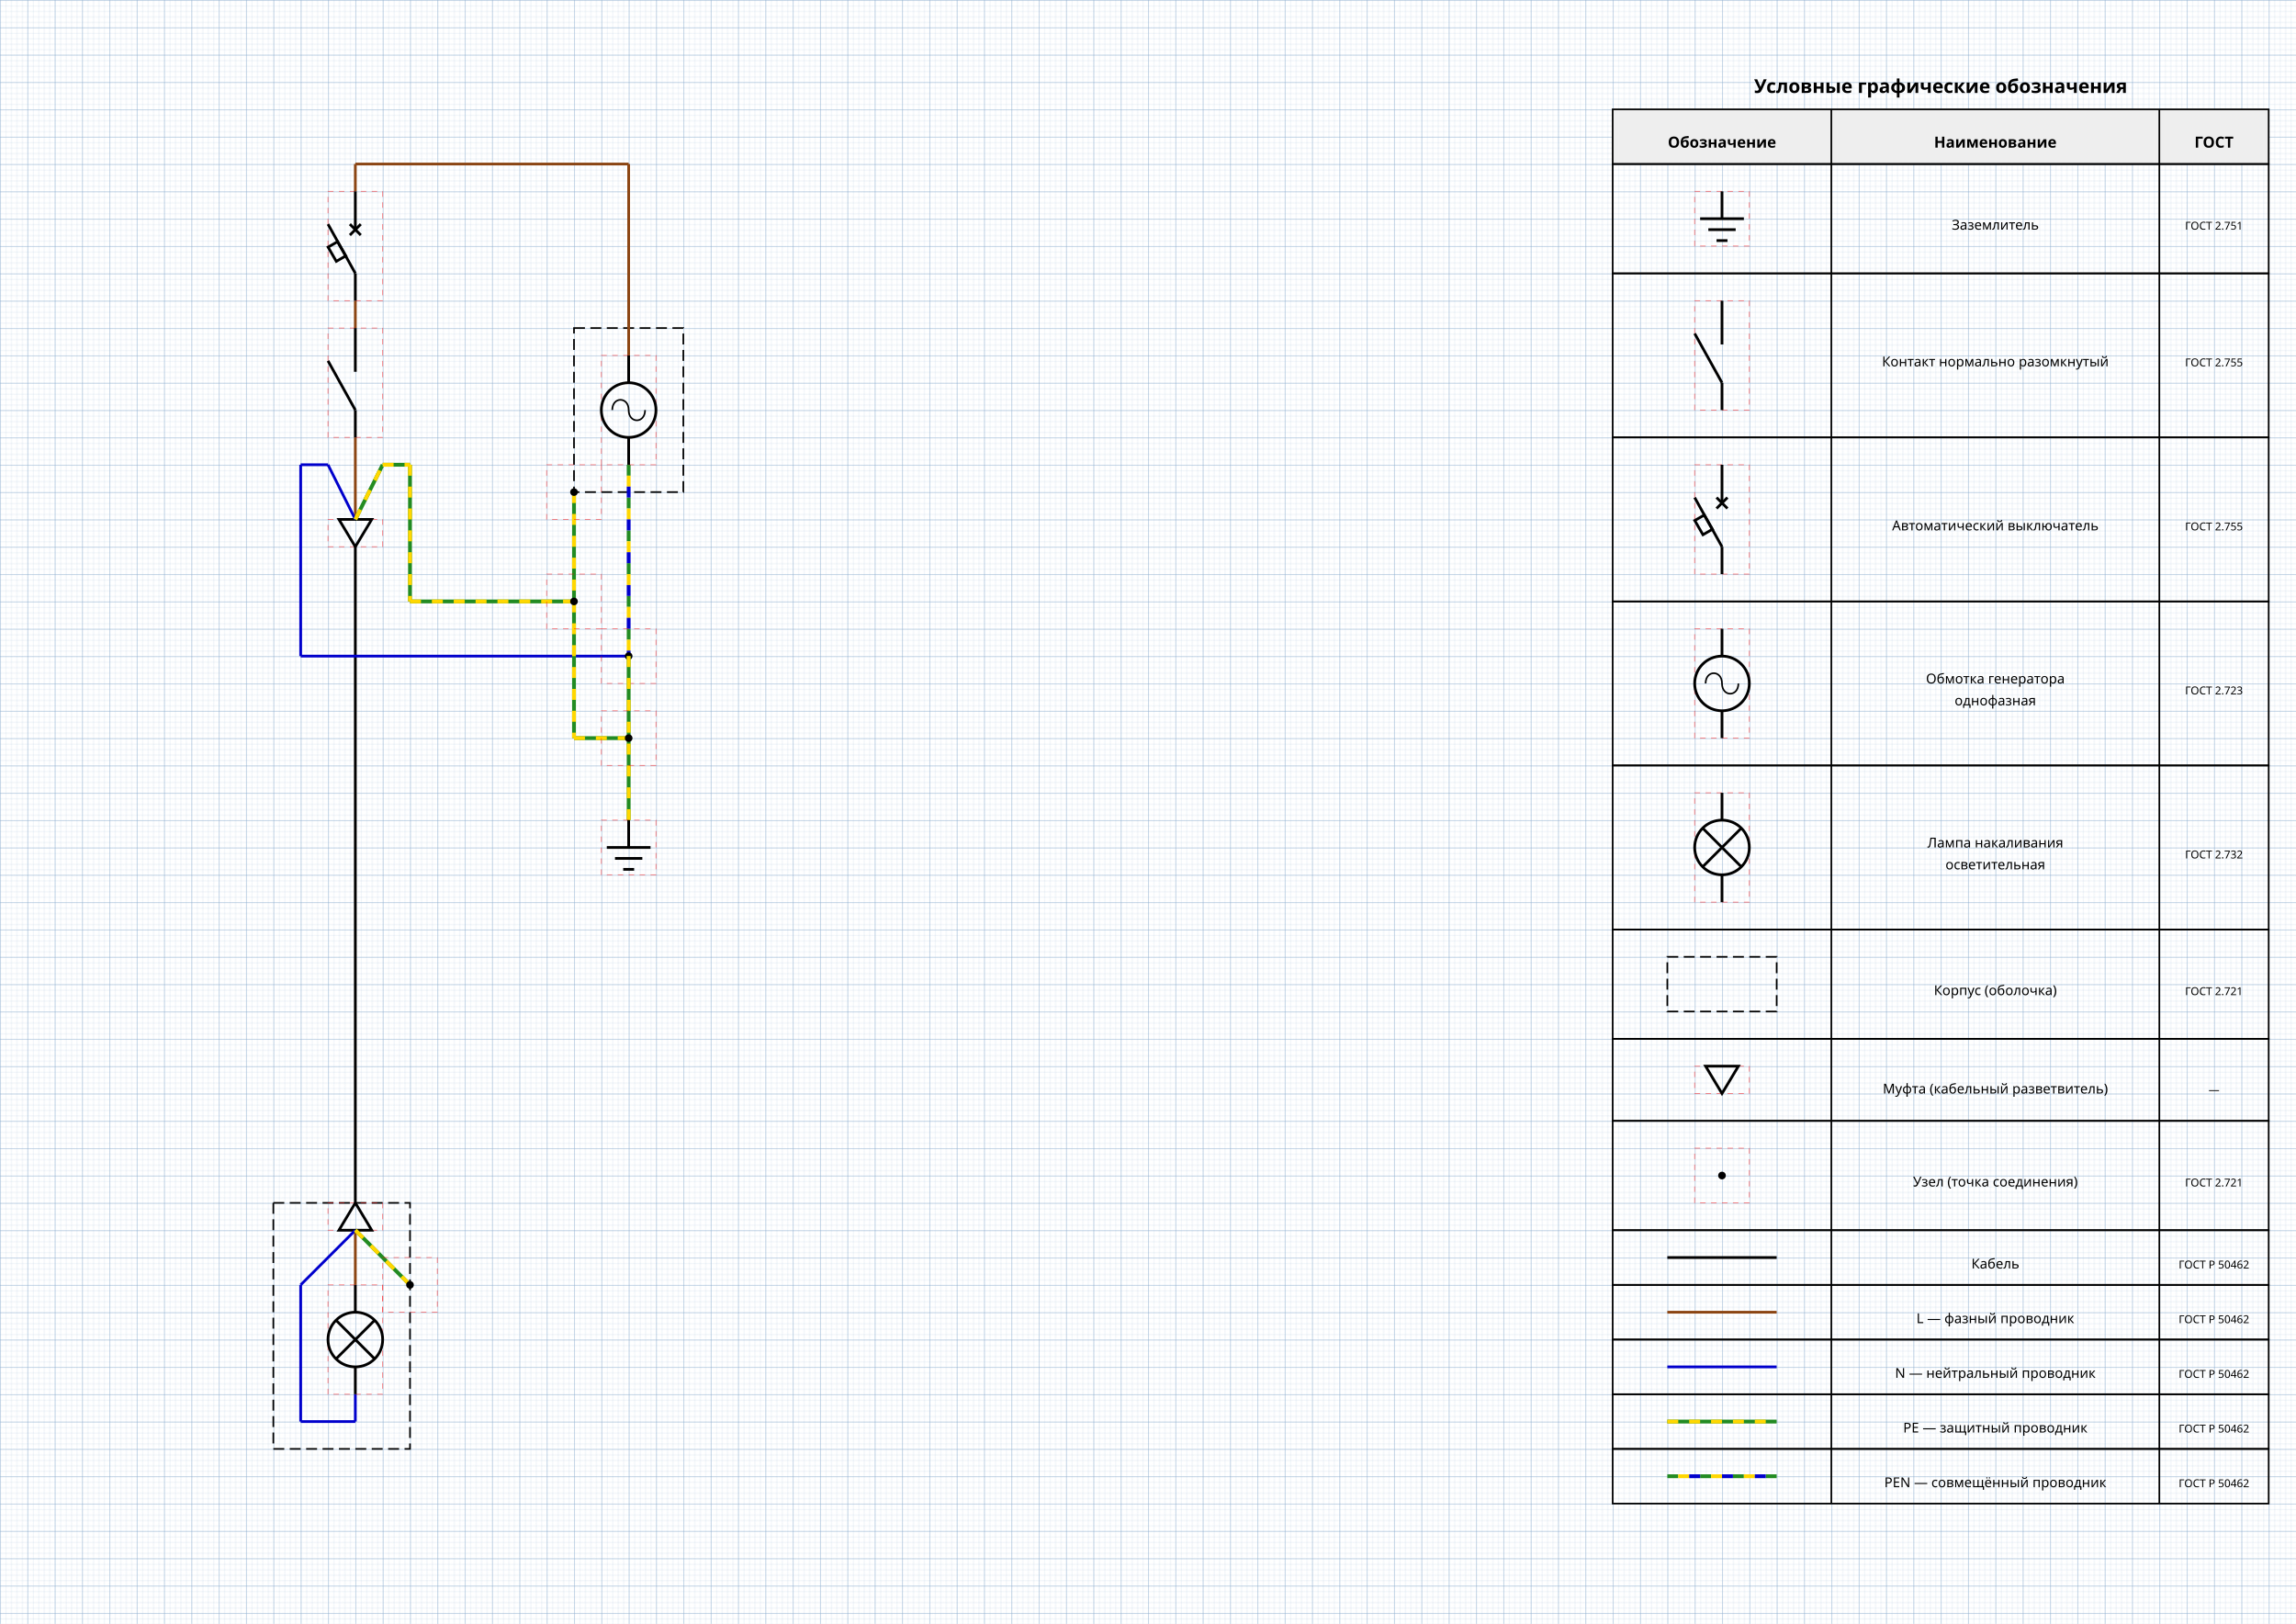
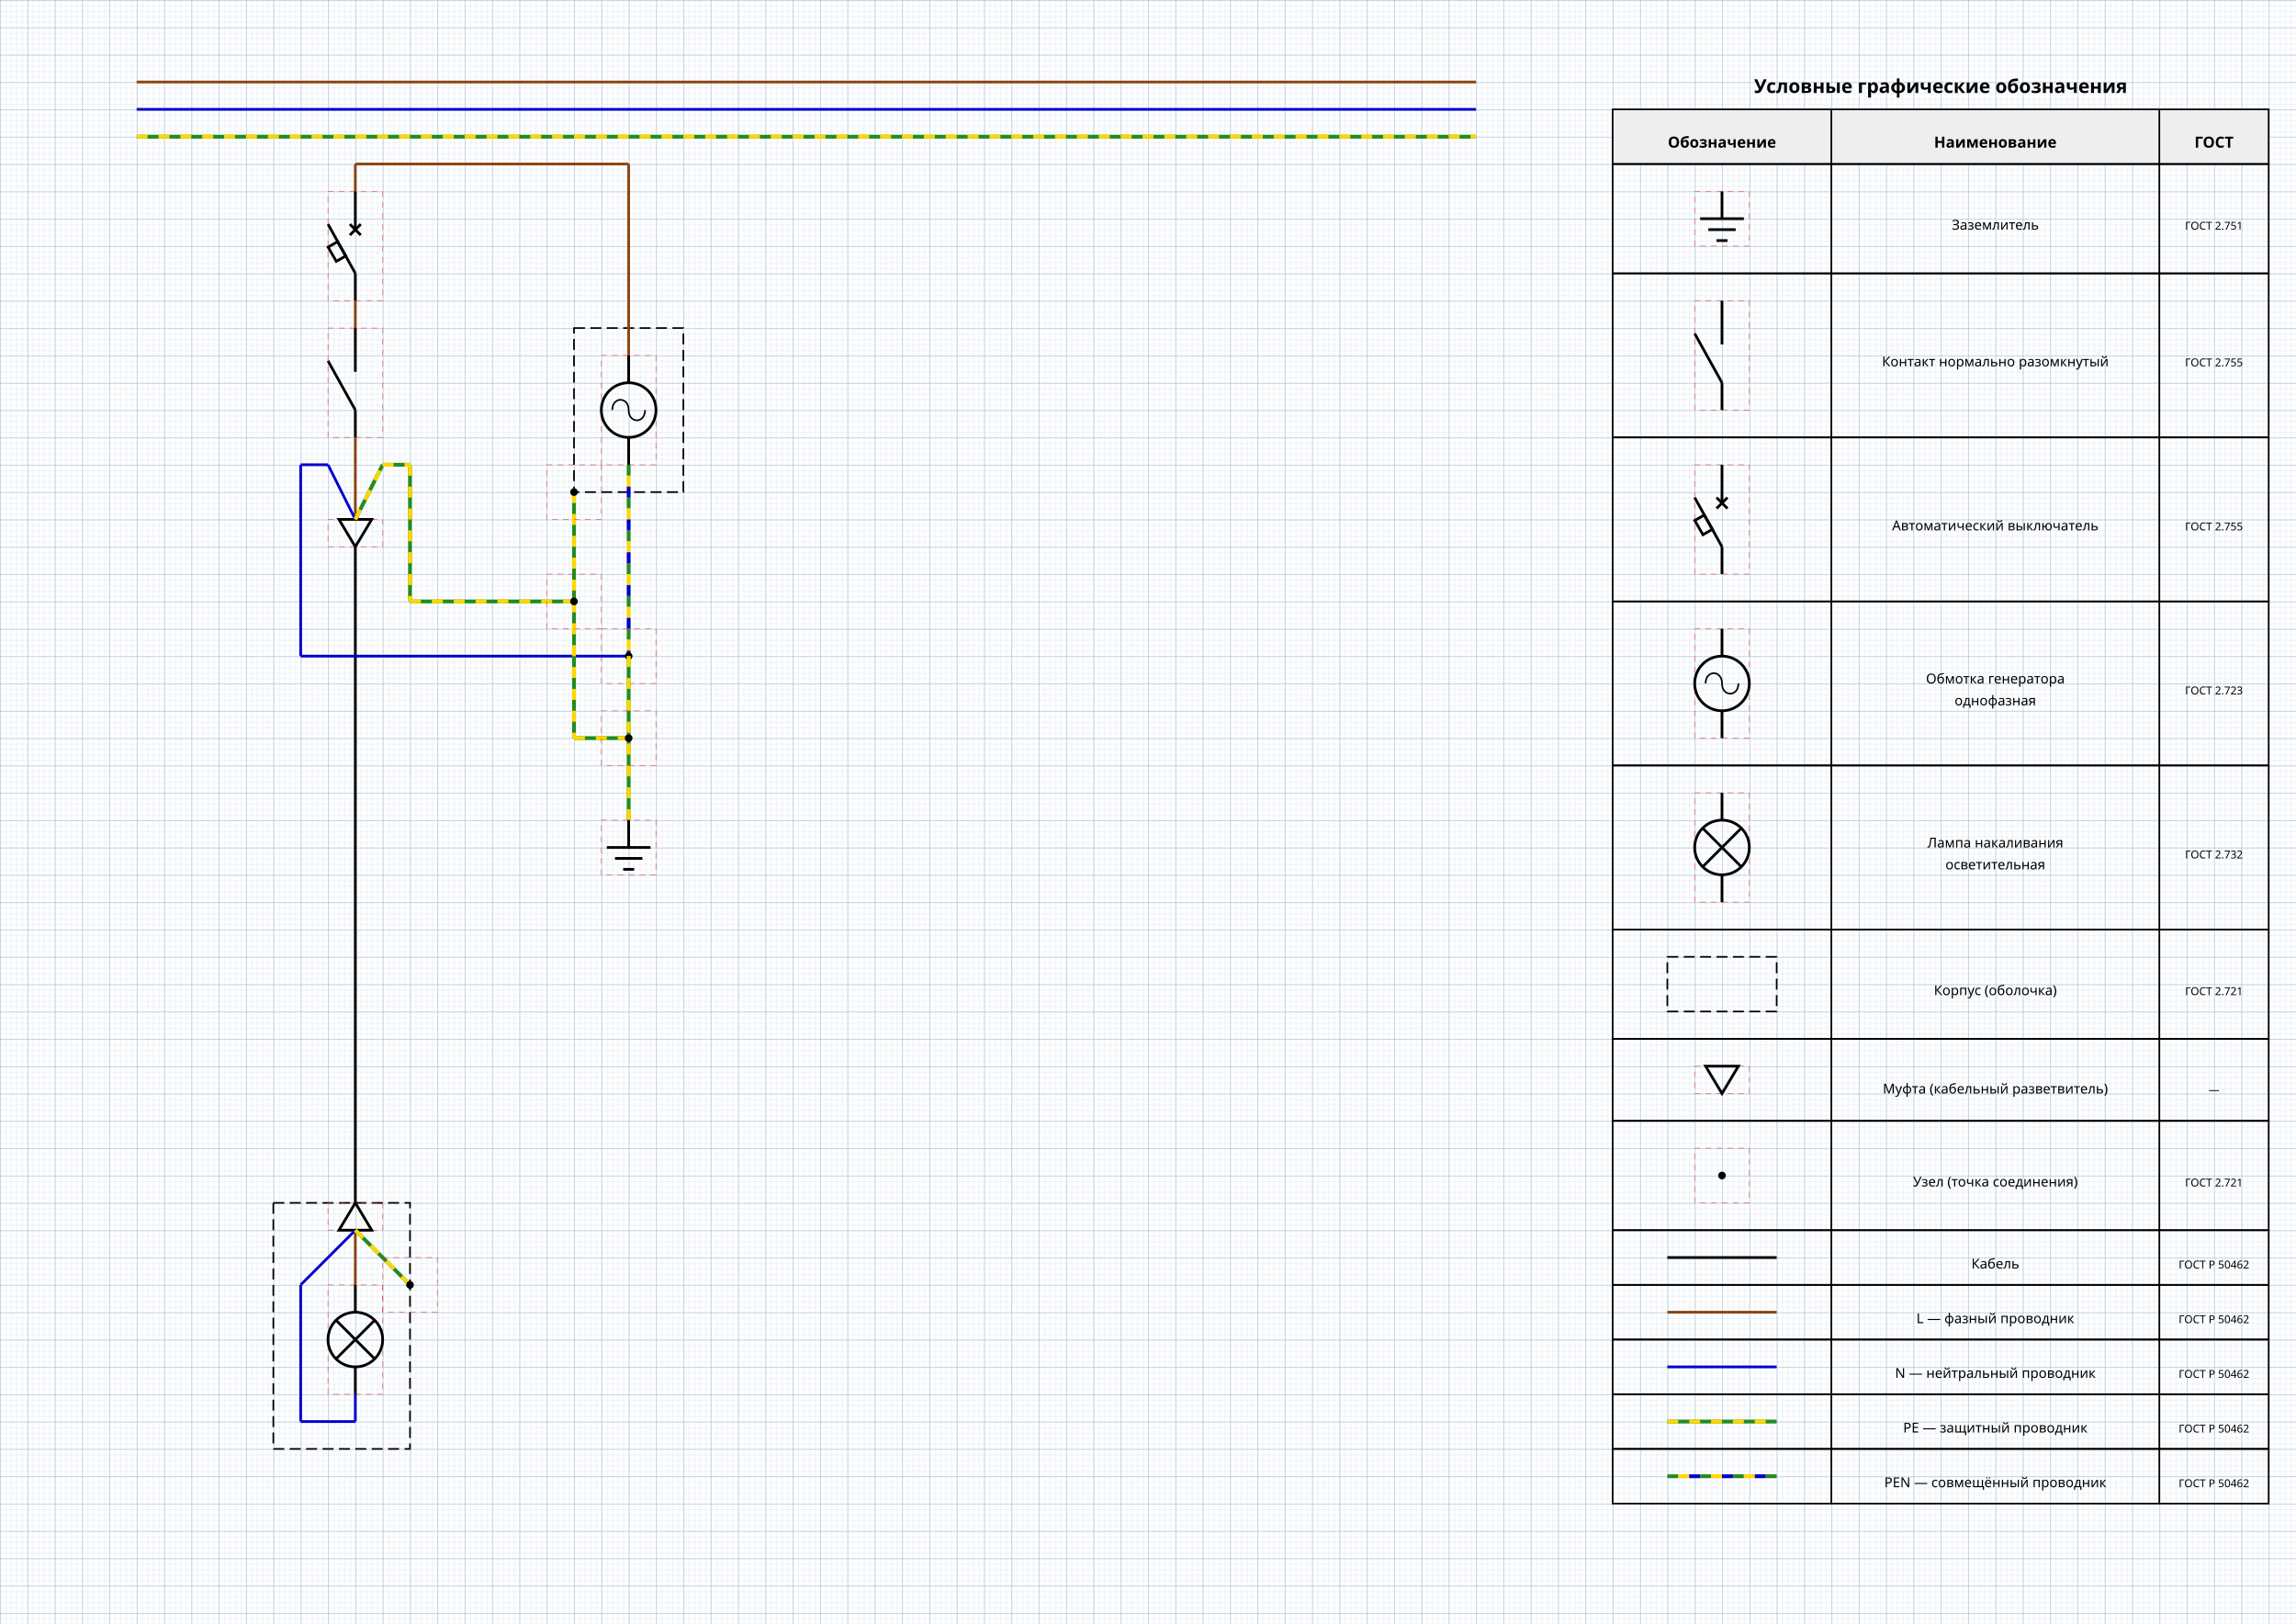
<svg xmlns="http://www.w3.org/2000/svg" width="420mm" height="297mm" viewBox="0 0 420 297">
  <rect width="420" height="297" fill="white" />
  <defs>
    <pattern id="mm1" width="1" height="1" patternUnits="userSpaceOnUse">
      <line x1="0" y1="0" x2="0" y2="1" stroke="#c8d8e8" stroke-width="0.1" />
      <line x1="0" y1="0" x2="1" y2="0" stroke="#c8d8e8" stroke-width="0.1" />
    </pattern>
    <pattern id="mm5" width="5" height="5" patternUnits="userSpaceOnUse">
      <rect width="5" height="5" fill="url(#mm1)" />
      <line x1="0" y1="0" x2="0" y2="5" stroke="#90b0d0" stroke-width="0.15" />
      <line x1="0" y1="0" x2="5" y2="0" stroke="#90b0d0" stroke-width="0.15" />
    </pattern>
    <symbol id="ugo-node" overflow="visible">
      <rect x="-5" y="-5" width="10" height="10" fill="none" stroke="red" stroke-width="0.15" stroke-dasharray="1,1" opacity="0.5" />
      <circle cx="0" cy="0" r="0.7" fill="black" stroke="none" />
    </symbol>
    <symbol id="ugo-ground" overflow="visible">
      <rect x="-5" y="0" width="10" height="10" fill="none" stroke="red" stroke-width="0.15" stroke-dasharray="1,1" opacity="0.5" />
      <g stroke="black" stroke-width="0.5">
        <line x1="0" y1="0" x2="0" y2="5" />
        <line x1="-4" y1="5" x2="4" y2="5" />
        <line x1="-2.5" y1="7" x2="2.5" y2="7" />
        <line x1="-1" y1="9" x2="1" y2="9" />
      </g>
    </symbol>
    <symbol id="ugo-contact" overflow="visible">
      <rect x="-5" y="0" width="10" height="20" fill="none" stroke="red" stroke-width="0.15" stroke-dasharray="1,1" opacity="0.5" />
      <g stroke="black" stroke-width="0.5" fill="none">
        <line x1="0" y1="0" x2="0" y2="8" />
        <line x1="0" y1="15" x2="-5" y2="6" />
        <line x1="0" y1="15" x2="0" y2="20" />
      </g>
    </symbol>
    <symbol id="ugo-breaker" overflow="visible">
      <rect x="-5" y="0" width="10" height="20" fill="none" stroke="red" stroke-width="0.15" stroke-dasharray="1,1" opacity="0.5" />
      <g stroke="black" stroke-width="0.5" fill="none">
        <line x1="0" y1="0" x2="0" y2="7" />
        <line x1="-1" y1="6" x2="1" y2="8" />
        <line x1="-1" y1="8" x2="1" y2="6" />
        <line x1="0" y1="15" x2="-5" y2="6" />
        <rect x="-2" y="-1.5" width="2" height="3" fill="none" stroke="black" stroke-width="0.5" transform="translate(-2.5, 10.5) rotate(-30)" />
        <line x1="0" y1="15" x2="0" y2="20" />
      </g>
    </symbol>
    <symbol id="ugo-generator" overflow="visible">
      <rect x="-5" y="0" width="10" height="20" fill="none" stroke="red" stroke-width="0.15" stroke-dasharray="1,1" opacity="0.5" />
      <g stroke="black" stroke-width="0.5" fill="none">
        <line x1="0" y1="0" x2="0" y2="5" />
        <circle cx="0" cy="10" r="5" />
        <path d="M-3,10 C-3,7.5 0,7.5 0,10 S3,12.5 3,10" stroke-width="0.3" />
        <line x1="0" y1="15" x2="0" y2="20" />
      </g>
    </symbol>
    <symbol id="ugo-lamp" overflow="visible">
      <rect x="-5" y="0" width="10" height="20" fill="none" stroke="red" stroke-width="0.15" stroke-dasharray="1,1" opacity="0.5" />
      <g stroke="black" stroke-width="0.5" fill="none">
        <line x1="0" y1="0" x2="0" y2="5" />
        <circle cx="0" cy="10" r="5" />
        <line x1="-3.5" y1="6.5" x2="3.5" y2="13.5" />
        <line x1="3.5" y1="6.5" x2="-3.5" y2="13.5" />
        <line x1="0" y1="15" x2="0" y2="20" />
      </g>
    </symbol>
    <symbol id="ugo-mufta" overflow="visible">
      <rect x="-5" y="0" width="10" height="5" fill="none" stroke="red" stroke-width="0.15" stroke-dasharray="1,1" opacity="0.5" />
      <polygon points="-3,0 3,0 0,5" stroke="black" stroke-width="0.5" fill="none" />
    </symbol>
  </defs>
  <rect width="420" height="297" fill="url(#mm5)" />
+   <line x1="25" y1="15" x2="270" y2="15" stroke="#8B4513" stroke-width="0.5" />
+   <line x1="25" y1="20" x2="270" y2="20" stroke="#0000CC" stroke-width="0.5" />
+   <g stroke-width="0.7">
+     <line x1="25" y1="25" x2="270" y2="25" stroke="#228B22" />
+     <line x1="25" y1="25" x2="270" y2="25" stroke="#FFD700" stroke-dasharray="2,2" />
+   </g>
  <rect x="50" y="220" width="25" height="45" fill="none" stroke="black" stroke-width="0.3" stroke-dasharray="2,1" />
  <rect x="105" y="60" width="20" height="30" fill="none" stroke="black" stroke-width="0.3" stroke-dasharray="2,1" />
  <g stroke="#8B4513" stroke-width="0.5">
    <line x1="115" y1="30" x2="65" y2="30" />
    <line x1="115" y1="30" x2="115" y2="65" />
    <line x1="65" y1="30" x2="65" y2="35" />
    <line x1="65" y1="55" x2="65" y2="60" />
    <line x1="65" y1="80" x2="65" y2="95" />
    <line x1="65" y1="225" x2="65" y2="235" />
  </g>
  <use href="#ugo-breaker" x="65" y="35" />
  <use href="#ugo-contact" x="65" y="60" />
  <use href="#ugo-mufta" x="65" y="95" />
  <line x1="65" y1="100" x2="65" y2="220" stroke="black" stroke-width="0.5" />
  <g transform="translate(65, 225) scale(1, -1)">
    <use href="#ugo-mufta" />
  </g>
  <g stroke="#0000CC" stroke-width="0.5">
    <line x1="55" y1="120" x2="115" y2="120" />
    <line x1="55" y1="120" x2="55" y2="85" />
    <line x1="55" y1="85" x2="60" y2="85" />
    <line x1="60" y1="85" x2="65" y2="95" />
    <line x1="65" y1="225" x2="55" y2="235" />
    <line x1="55" y1="235" x2="55" y2="260" />
    <line x1="55" y1="260" x2="65" y2="260" />
    <line x1="65" y1="260" x2="65" y2="255" />
  </g>
  <g stroke-width="0.7">
    <line x1="115" y1="85" x2="115" y2="120" stroke="#228B22" stroke-dasharray="2,4" stroke-dashoffset="0" />
    <line x1="115" y1="85" x2="115" y2="120" stroke="#FFD700" stroke-dasharray="2,4" stroke-dashoffset="4" />
    <line x1="115" y1="85" x2="115" y2="120" stroke="#0000CC" stroke-dasharray="2,4" stroke-dashoffset="2" />
  </g>
  <use href="#ugo-node" x="115" y="120" />
  <g stroke-width="0.7">
    <line x1="115" y1="120" x2="115" y2="150" stroke="#228B22" />
    <line x1="115" y1="120" x2="115" y2="150" stroke="#FFD700" stroke-dasharray="2,2" />
  </g>
  <g stroke-width="0.7">
    <line x1="65" y1="95" x2="70" y2="85" stroke="#228B22" />
    <line x1="70" y1="85" x2="75" y2="85" stroke="#228B22" />
    <line x1="75" y1="85" x2="75" y2="110" stroke="#228B22" />
    <line x1="75" y1="110" x2="105" y2="110" stroke="#228B22" />
    <line x1="105" y1="90" x2="105" y2="135" stroke="#228B22" />
    <line x1="105" y1="135" x2="115" y2="135" stroke="#228B22" />
    <line x1="65" y1="225" x2="75" y2="235" stroke="#228B22" />
    <line x1="65" y1="95" x2="70" y2="85" stroke="#FFD700" stroke-dasharray="2,2" />
    <line x1="70" y1="85" x2="75" y2="85" stroke="#FFD700" stroke-dasharray="2,2" />
    <line x1="75" y1="85" x2="75" y2="110" stroke="#FFD700" stroke-dasharray="2,2" />
    <line x1="75" y1="110" x2="105" y2="110" stroke="#FFD700" stroke-dasharray="2,2" />
    <line x1="105" y1="90" x2="105" y2="135" stroke="#FFD700" stroke-dasharray="2,2" />
    <line x1="105" y1="135" x2="115" y2="135" stroke="#FFD700" stroke-dasharray="2,2" />
    <line x1="65" y1="225" x2="75" y2="235" stroke="#FFD700" stroke-dasharray="2,2" />
  </g>
  <use href="#ugo-node" x="75" y="235" />
  <use href="#ugo-node" x="105" y="110" />
  <use href="#ugo-node" x="105" y="90" />
  <use href="#ugo-node" x="115" y="135" />
  <use href="#ugo-generator" x="115" y="65" />
  <use href="#ugo-lamp" x="65" y="235" />
  <use href="#ugo-ground" x="115" y="150" />
  <g transform="translate(295, 20)" stroke="black" stroke-width="0.3" font-family="sans-serif">
    <text x="60" y="-3" font-size="3.5" font-weight="bold" text-anchor="middle" stroke="none" fill="black">Условные графические обозначения</text>
    <rect x="0" y="0" width="120" height="10" fill="#eee" stroke="black" />
    <text x="20" y="7" font-size="2.8" text-anchor="middle" stroke="none" fill="black" font-weight="bold">Обозначение</text>
    <text x="70" y="7" font-size="2.8" text-anchor="middle" stroke="none" fill="black" font-weight="bold">Наименование</text>
    <text x="110" y="7" font-size="2.8" text-anchor="middle" stroke="none" fill="black" font-weight="bold">ГОСТ</text>
    <line x1="40" y1="0" x2="40" y2="10" />
    <line x1="100" y1="0" x2="100" y2="10" />
    <rect x="0" y="10" width="120" height="20" fill="none" stroke="black" />
    <line x1="40" y1="10" x2="40" y2="30" />
    <line x1="100" y1="10" x2="100" y2="30" />
    <use href="#ugo-ground" x="20" y="15" />
    <text x="70" y="22" font-size="2.5" text-anchor="middle" stroke="none" fill="black">Заземлитель</text>
    <text x="110" y="22" font-size="2" text-anchor="middle" stroke="none" fill="black">ГОСТ 2.751</text>
    <rect x="0" y="30" width="120" height="30" fill="none" stroke="black" />
    <line x1="40" y1="30" x2="40" y2="60" />
    <line x1="100" y1="30" x2="100" y2="60" />
    <use href="#ugo-contact" x="20" y="35" />
    <text x="70" y="47" font-size="2.5" text-anchor="middle" stroke="none" fill="black">Контакт нормально разомкнутый</text>
    <text x="110" y="47" font-size="2" text-anchor="middle" stroke="none" fill="black">ГОСТ 2.755</text>
    <rect x="0" y="60" width="120" height="30" fill="none" stroke="black" />
    <line x1="40" y1="60" x2="40" y2="90" />
    <line x1="100" y1="60" x2="100" y2="90" />
    <use href="#ugo-breaker" x="20" y="65" />
    <text x="70" y="77" font-size="2.5" text-anchor="middle" stroke="none" fill="black">Автоматический выключатель</text>
    <text x="110" y="77" font-size="2" text-anchor="middle" stroke="none" fill="black">ГОСТ 2.755</text>
    <rect x="0" y="90" width="120" height="30" fill="none" stroke="black" />
    <line x1="40" y1="90" x2="40" y2="120" />
    <line x1="100" y1="90" x2="100" y2="120" />
    <use href="#ugo-generator" x="20" y="95" />
    <text x="70" y="105" font-size="2.5" text-anchor="middle" stroke="none" fill="black">Обмотка генератора</text>
    <text x="70" y="109" font-size="2.5" text-anchor="middle" stroke="none" fill="black">однофазная</text>
    <text x="110" y="107" font-size="2" text-anchor="middle" stroke="none" fill="black">ГОСТ 2.723</text>
    <rect x="0" y="120" width="120" height="30" fill="none" stroke="black" />
    <line x1="40" y1="120" x2="40" y2="150" />
    <line x1="100" y1="120" x2="100" y2="150" />
    <use href="#ugo-lamp" x="20" y="125" />
    <text x="70" y="135" font-size="2.5" text-anchor="middle" stroke="none" fill="black">Лампа накаливания</text>
    <text x="70" y="139" font-size="2.5" text-anchor="middle" stroke="none" fill="black">осветительная</text>
    <text x="110" y="137" font-size="2" text-anchor="middle" stroke="none" fill="black">ГОСТ 2.732</text>
    <rect x="0" y="150" width="120" height="20" fill="none" stroke="black" />
    <line x1="40" y1="150" x2="40" y2="170" />
    <line x1="100" y1="150" x2="100" y2="170" />
    <rect x="10" y="155" width="20" height="10" fill="none" stroke="black" stroke-dasharray="2,1" />
    <text x="70" y="162" font-size="2.5" text-anchor="middle" stroke="none" fill="black">Корпус (оболочка)</text>
    <text x="110" y="162" font-size="2" text-anchor="middle" stroke="none" fill="black">ГОСТ 2.721</text>
    <rect x="0" y="170" width="120" height="15" fill="none" stroke="black" />
    <line x1="40" y1="170" x2="40" y2="185" />
    <line x1="100" y1="170" x2="100" y2="185" />
    <use href="#ugo-mufta" x="20" y="175" />
    <text x="70" y="180" font-size="2.5" text-anchor="middle" stroke="none" fill="black">Муфта (кабельный разветвитель)</text>
    <text x="110" y="180" font-size="2" text-anchor="middle" stroke="none" fill="black">—</text>
    <rect x="0" y="185" width="120" height="20" fill="none" stroke="black" />
    <line x1="40" y1="185" x2="40" y2="205" />
    <line x1="100" y1="185" x2="100" y2="205" />
    <use href="#ugo-node" x="20" y="195" />
    <text x="70" y="197" font-size="2.5" text-anchor="middle" stroke="none" fill="black">Узел (точка соединения)</text>
    <text x="110" y="197" font-size="2" text-anchor="middle" stroke="none" fill="black">ГОСТ 2.721</text>
    <rect x="0" y="205" width="120" height="10" fill="none" stroke="black" />
    <line x1="40" y1="205" x2="40" y2="215" />
    <line x1="100" y1="205" x2="100" y2="215" />
    <line x1="10" y1="210" x2="30" y2="210" stroke="black" stroke-width="0.5" />
    <text x="70" y="212" font-size="2.5" text-anchor="middle" stroke="none" fill="black">Кабель</text>
    <text x="110" y="212" font-size="2" text-anchor="middle" stroke="none" fill="black">ГОСТ Р 50462</text>
    <rect x="0" y="215" width="120" height="10" fill="none" stroke="black" />
    <line x1="40" y1="215" x2="40" y2="225" />
    <line x1="100" y1="215" x2="100" y2="225" />
    <line x1="10" y1="220" x2="30" y2="220" stroke="#8B4513" stroke-width="0.5" />
    <text x="70" y="222" font-size="2.5" text-anchor="middle" stroke="none" fill="black">L — фазный проводник</text>
    <text x="110" y="222" font-size="2" text-anchor="middle" stroke="none" fill="black">ГОСТ Р 50462</text>
    <rect x="0" y="225" width="120" height="10" fill="none" stroke="black" />
    <line x1="40" y1="225" x2="40" y2="235" />
    <line x1="100" y1="225" x2="100" y2="235" />
    <line x1="10" y1="230" x2="30" y2="230" stroke="#0000CC" stroke-width="0.5" />
    <text x="70" y="232" font-size="2.5" text-anchor="middle" stroke="none" fill="black">N — нейтральный проводник</text>
    <text x="110" y="232" font-size="2" text-anchor="middle" stroke="none" fill="black">ГОСТ Р 50462</text>
    <rect x="0" y="235" width="120" height="10" fill="none" stroke="black" />
    <line x1="40" y1="235" x2="40" y2="245" />
    <line x1="100" y1="235" x2="100" y2="245" />
    <line x1="10" y1="240" x2="30" y2="240" stroke="#228B22" stroke-width="0.7" />
    <line x1="10" y1="240" x2="30" y2="240" stroke="#FFD700" stroke-width="0.7" stroke-dasharray="2,2" />
    <text x="70" y="242" font-size="2.5" text-anchor="middle" stroke="none" fill="black">PE — защитный проводник</text>
    <text x="110" y="242" font-size="2" text-anchor="middle" stroke="none" fill="black">ГОСТ Р 50462</text>
    <rect x="0" y="245" width="120" height="10" fill="none" stroke="black" />
    <line x1="40" y1="245" x2="40" y2="255" />
    <line x1="100" y1="245" x2="100" y2="255" />
    <line x1="10" y1="250" x2="30" y2="250" stroke="#228B22" stroke-width="0.7" stroke-dasharray="2,4" stroke-dashoffset="0" />
    <line x1="10" y1="250" x2="30" y2="250" stroke="#FFD700" stroke-width="0.7" stroke-dasharray="2,4" stroke-dashoffset="4" />
    <line x1="10" y1="250" x2="30" y2="250" stroke="#0000CC" stroke-width="0.7" stroke-dasharray="2,4" stroke-dashoffset="2" />
    <text x="70" y="252" font-size="2.5" text-anchor="middle" stroke="none" fill="black">PEN — совмещённый проводник</text>
    <text x="110" y="252" font-size="2" text-anchor="middle" stroke="none" fill="black">ГОСТ Р 50462</text>
  </g>
</svg>
